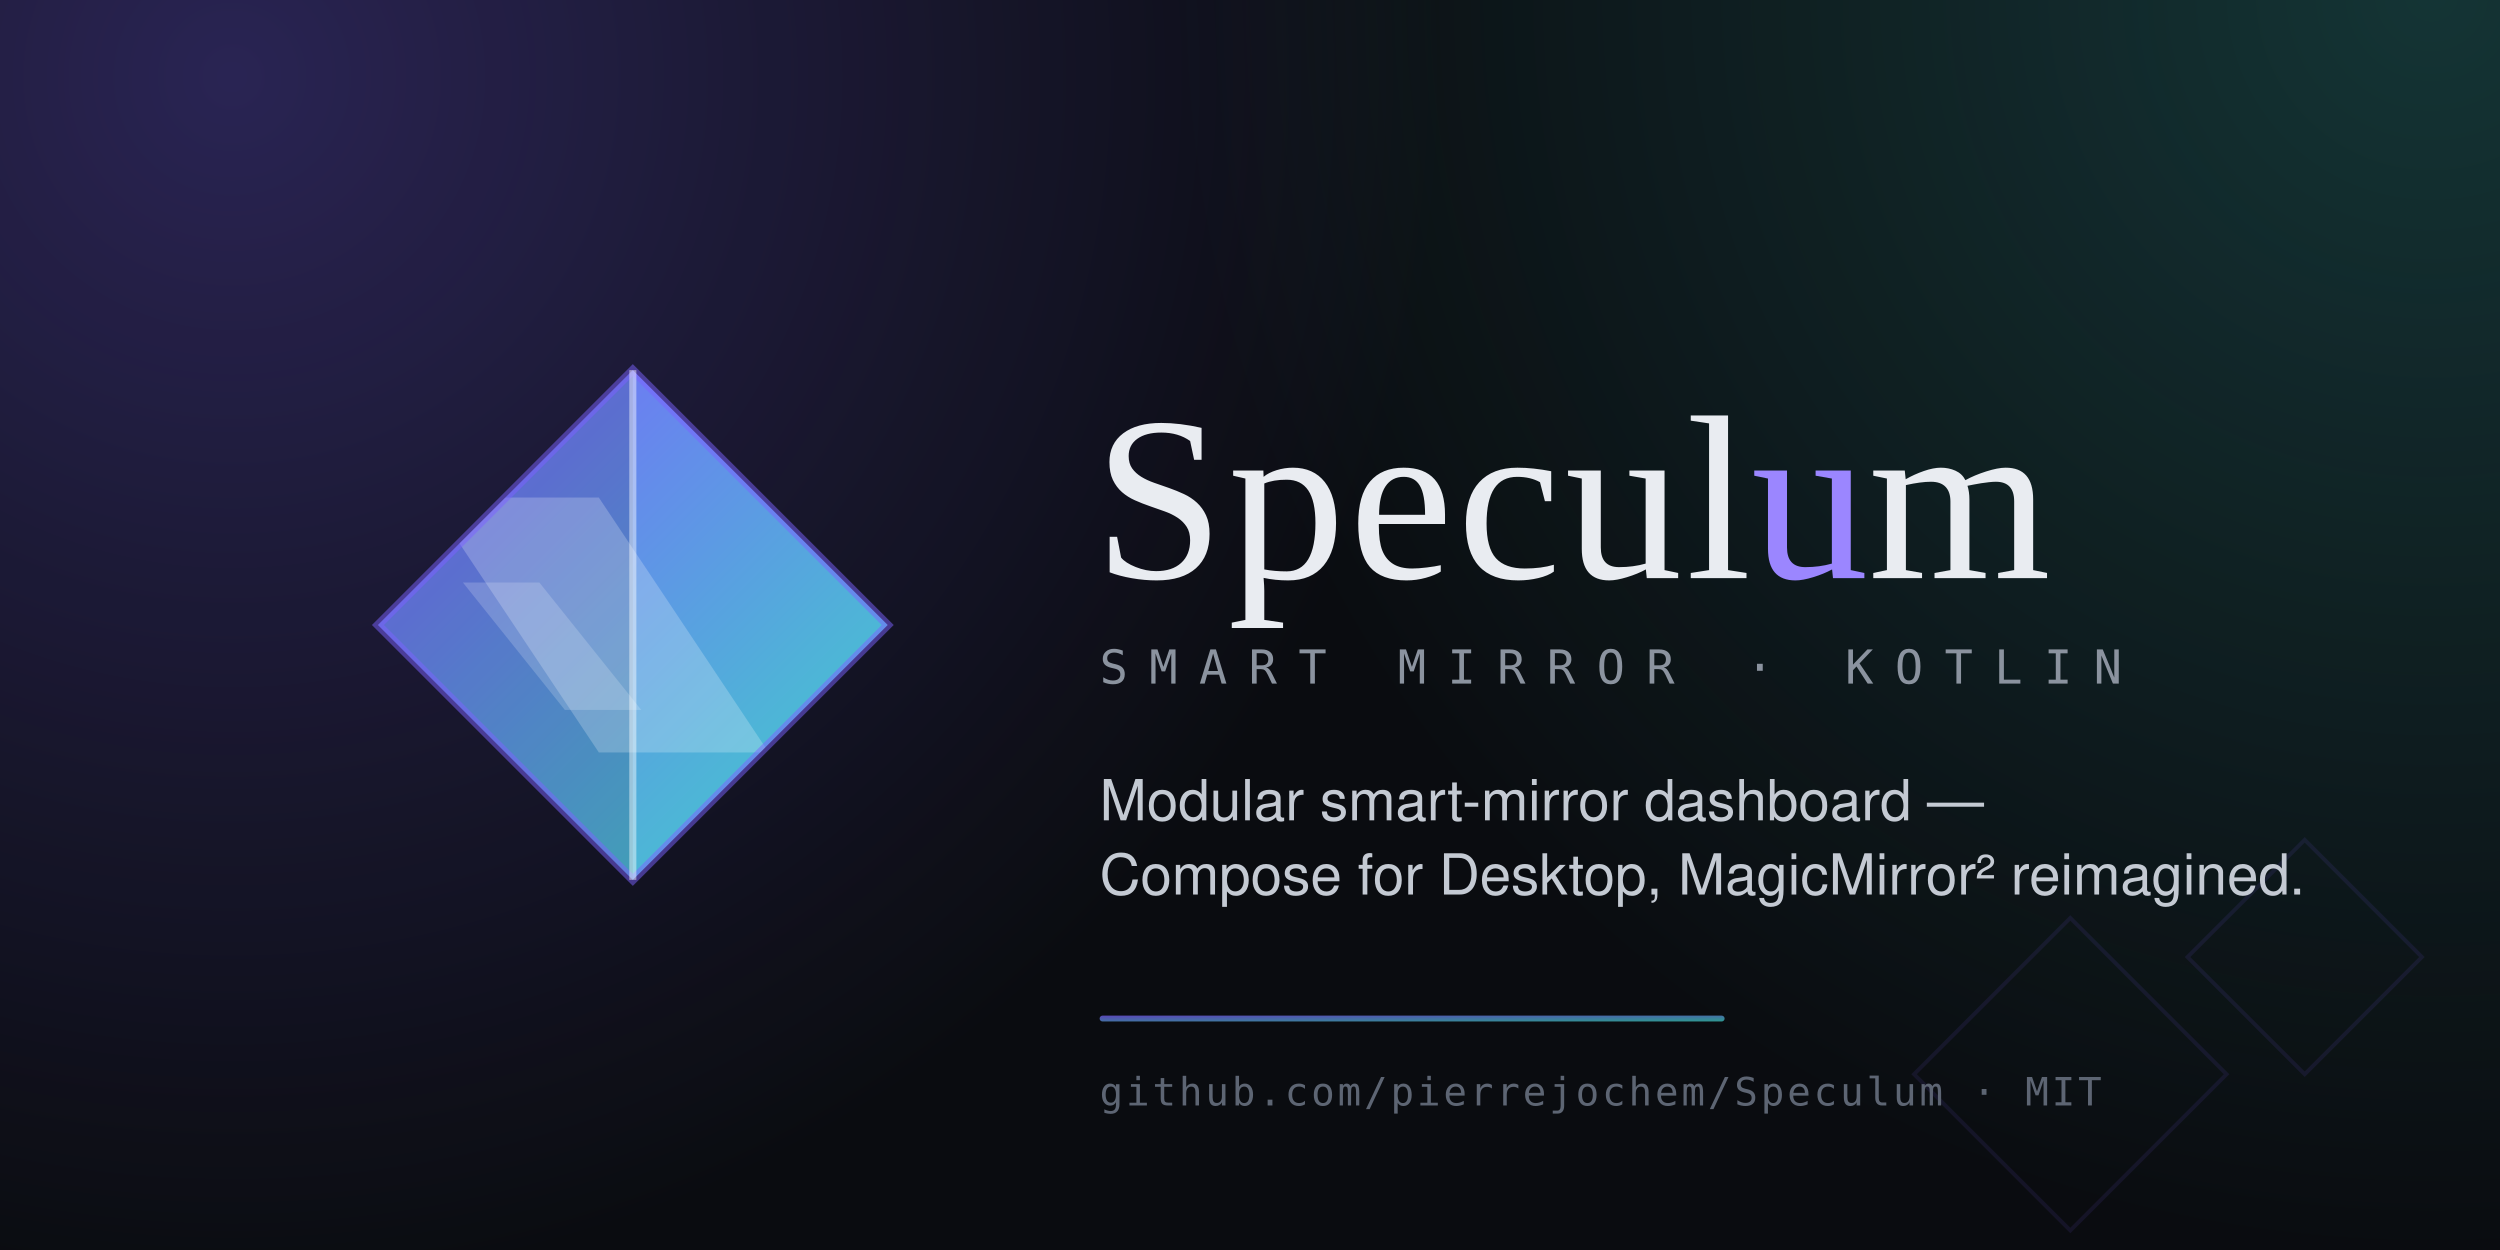
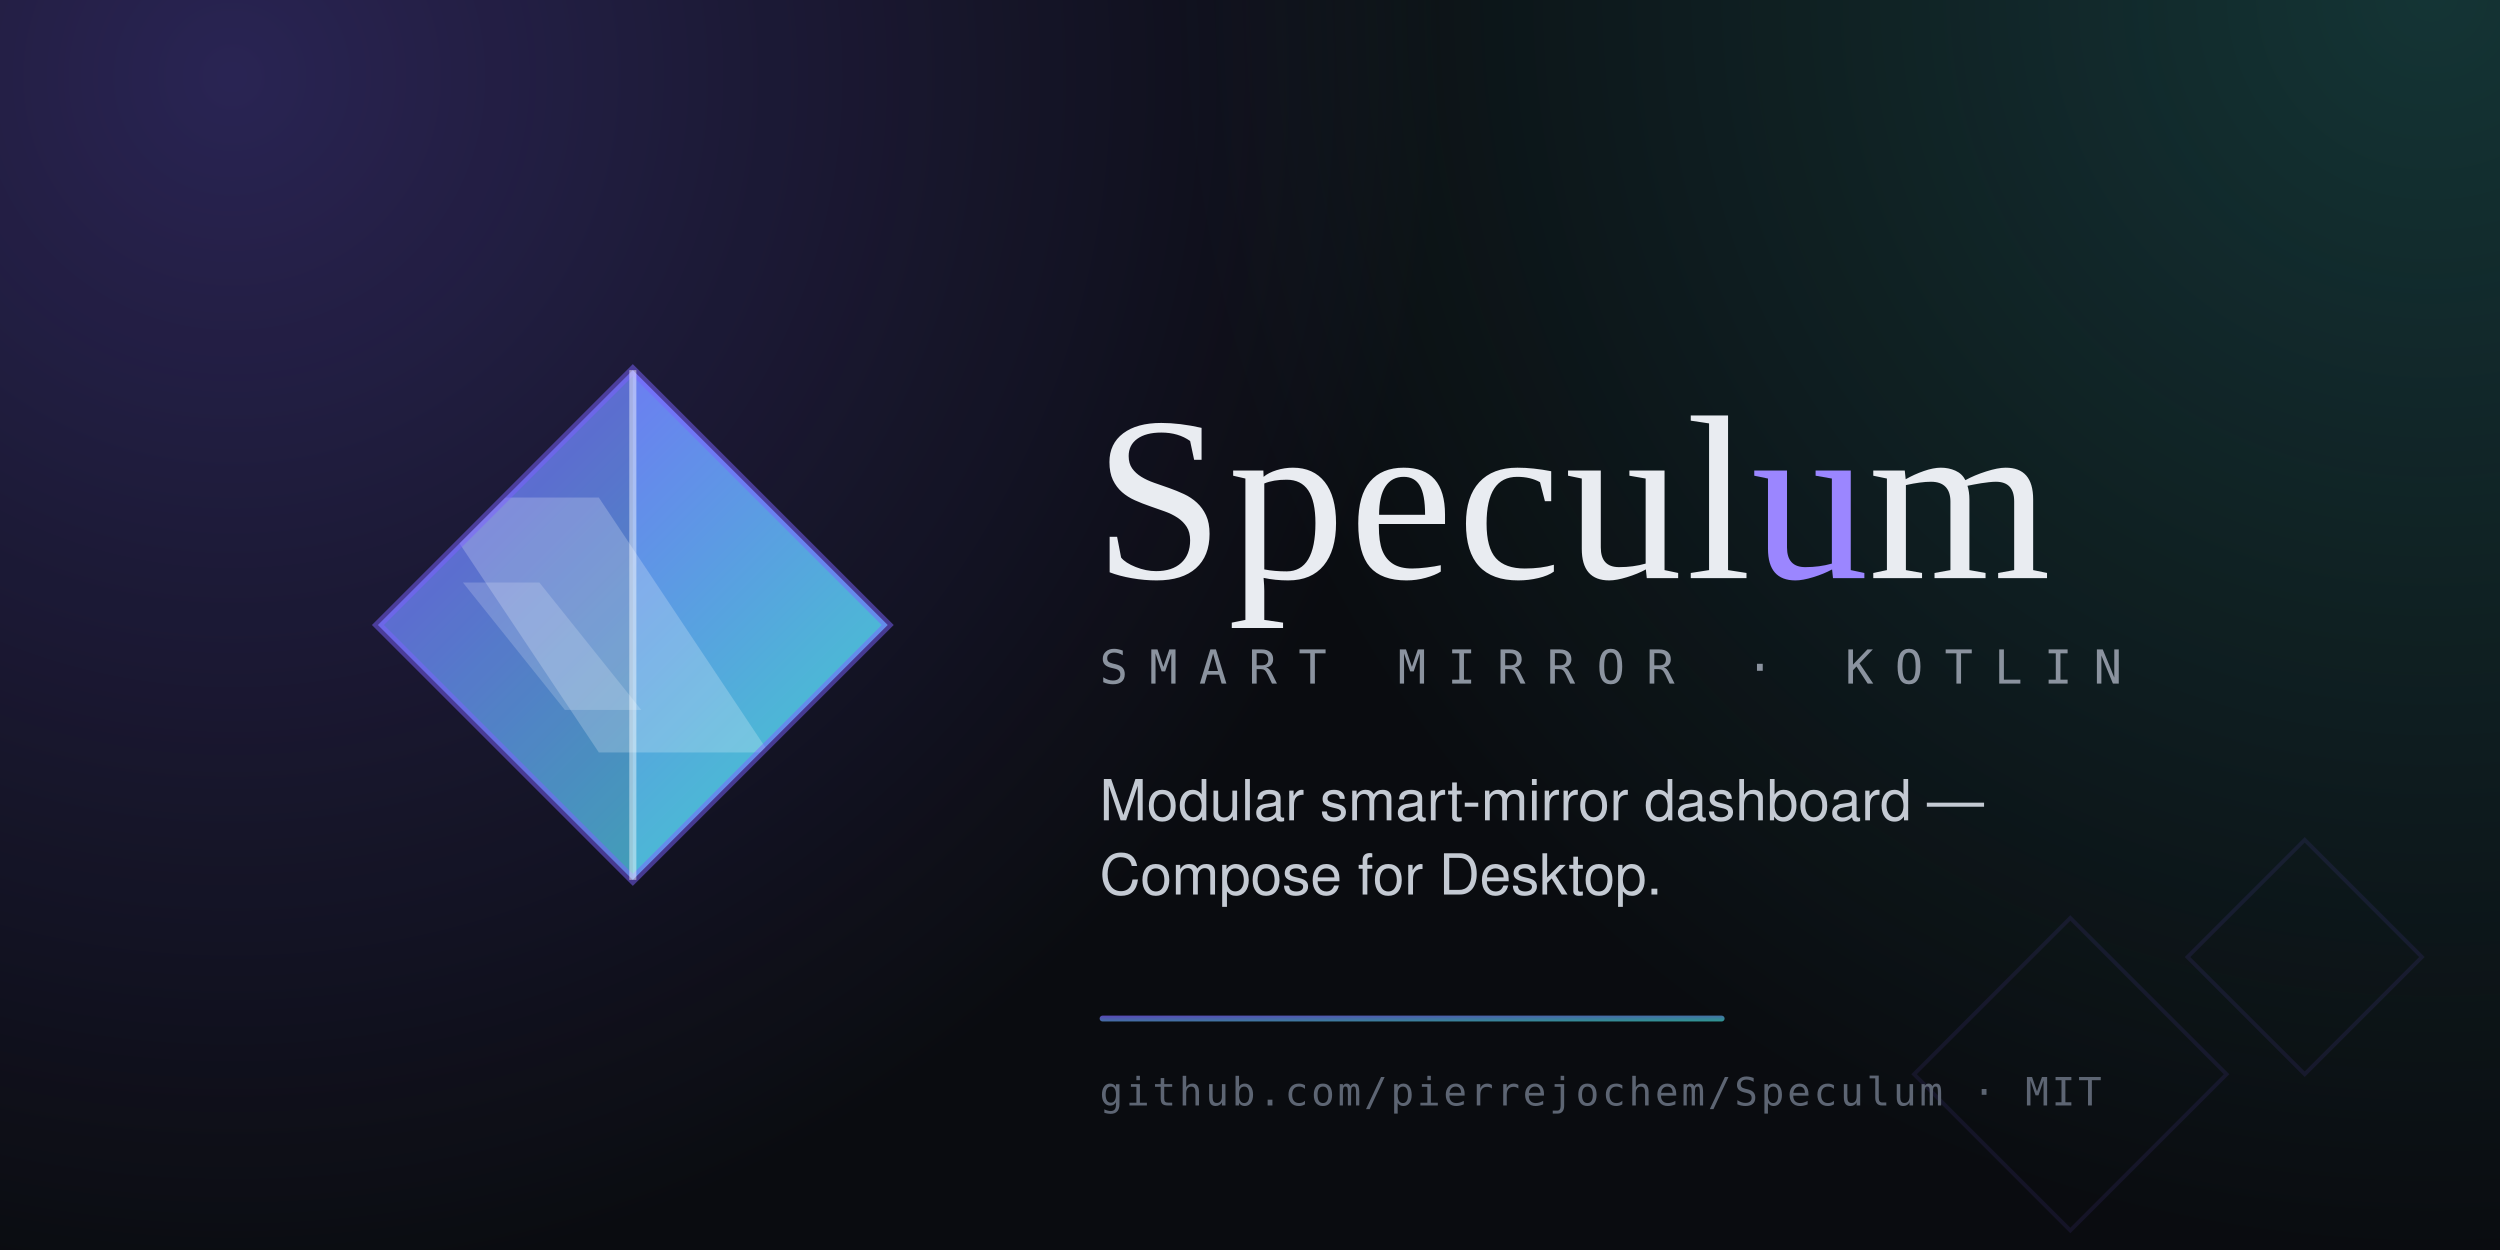
<svg xmlns="http://www.w3.org/2000/svg" width="1280" height="640" viewBox="0 0 1280 640" role="img">
  <defs>
    <linearGradient id="glass" x1="0" y1="0" x2="1" y2="1">
      <stop offset="0" stop-color="#7B61FF" />
      <stop offset="1" stop-color="#3DD4C8" />
    </linearGradient>
    <radialGradient id="glowV" cx="0" cy="0" r="1" gradientUnits="userSpaceOnUse" gradientTransform="translate(120 40) scale(620)">
      <stop offset="0" stop-color="#7B61FF" stop-opacity="0.28" />
      <stop offset="1" stop-color="#7B61FF" stop-opacity="0" />
    </radialGradient>
    <radialGradient id="glowT" cx="0" cy="0" r="1" gradientUnits="userSpaceOnUse" gradientTransform="translate(1240 0) scale(640)">
      <stop offset="0" stop-color="#3DD4C8" stop-opacity="0.20" />
      <stop offset="1" stop-color="#3DD4C8" stop-opacity="0" />
    </radialGradient>
    <clipPath id="diamondClip">
      <path d="M120 30 L210 120 L120 210 L30 120 Z" />
    </clipPath>
  </defs>
  <rect width="1280" height="640" fill="#0a0c10" />
  <rect width="1280" height="640" fill="url(#glowV)" />
  <rect width="1280" height="640" fill="url(#glowT)" />
  <g stroke="#7B61FF" stroke-opacity="0.10" fill="none" stroke-width="2">
    <path d="M1060 470 L1140 550 L1060 630 L980 550 Z" />
    <path d="M1180 430 L1240 490 L1180 550 L1120 490 Z" />
  </g>
  <g transform="translate(150 146) scale(1.45)">
    <g clip-path="url(#diamondClip)">
      <rect x="30" y="30" width="180" height="180" fill="url(#glass)" />
      <rect x="30" y="30" width="90" height="180" fill="#000" opacity="0.14" />
      <path d="M48 75 L108 75 L168 165 L108 165 Z" fill="#fff" opacity="0.22" />
      <path d="M60 105 L87 105 L123 150 L96 150 Z" fill="#fff" opacity="0.18" />
    </g>
    <path d="M120 30 L210 120 L120 210 L30 120 Z" fill="none" stroke="#7B61FF" stroke-width="3" opacity="0.5" />
    <line x1="120" y1="30" x2="120" y2="210" stroke="#fff" stroke-width="2.5" opacity="0.45" />
  </g>
  <text x="560" y="296" font-family="Georgia, 'Times New Roman', serif" font-size="120" letter-spacing="2" fill="#e9ecf1">Specul<tspan fill="#9B86FF">u</tspan>m</text>
  <text x="563" y="350" font-family="ui-monospace, 'SF Mono', Menlo, monospace" font-size="24" letter-spacing="11" fill="#8b939f">SMART MIRROR · KOTLIN</text>
  <text x="563" y="420" font-family="-apple-system, 'Segoe UI', Helvetica, Arial, sans-serif" font-size="29" fill="#c4cad3">Modular smart-mirror dashboard —</text>
-   <text x="563" y="458" font-family="-apple-system, 'Segoe UI', Helvetica, Arial, sans-serif" font-size="29" fill="#c4cad3">Compose for Desktop, MagicMirror² reimagined.</text>
+   <text x="563" y="458" font-family="-apple-system, 'Segoe UI', Helvetica, Arial, sans-serif" font-size="29" fill="#c4cad3">Compose for Desktop.</text>
  <rect x="563" y="520" width="320" height="3" rx="1.5" fill="url(#glass)" opacity="0.7" />
  <text x="563" y="566" font-family="ui-monospace, 'SF Mono', Menlo, monospace" font-size="20" letter-spacing="1.5" fill="#5d6573">github.com/pierrejochem/Speculum  ·  MIT</text>
</svg>
